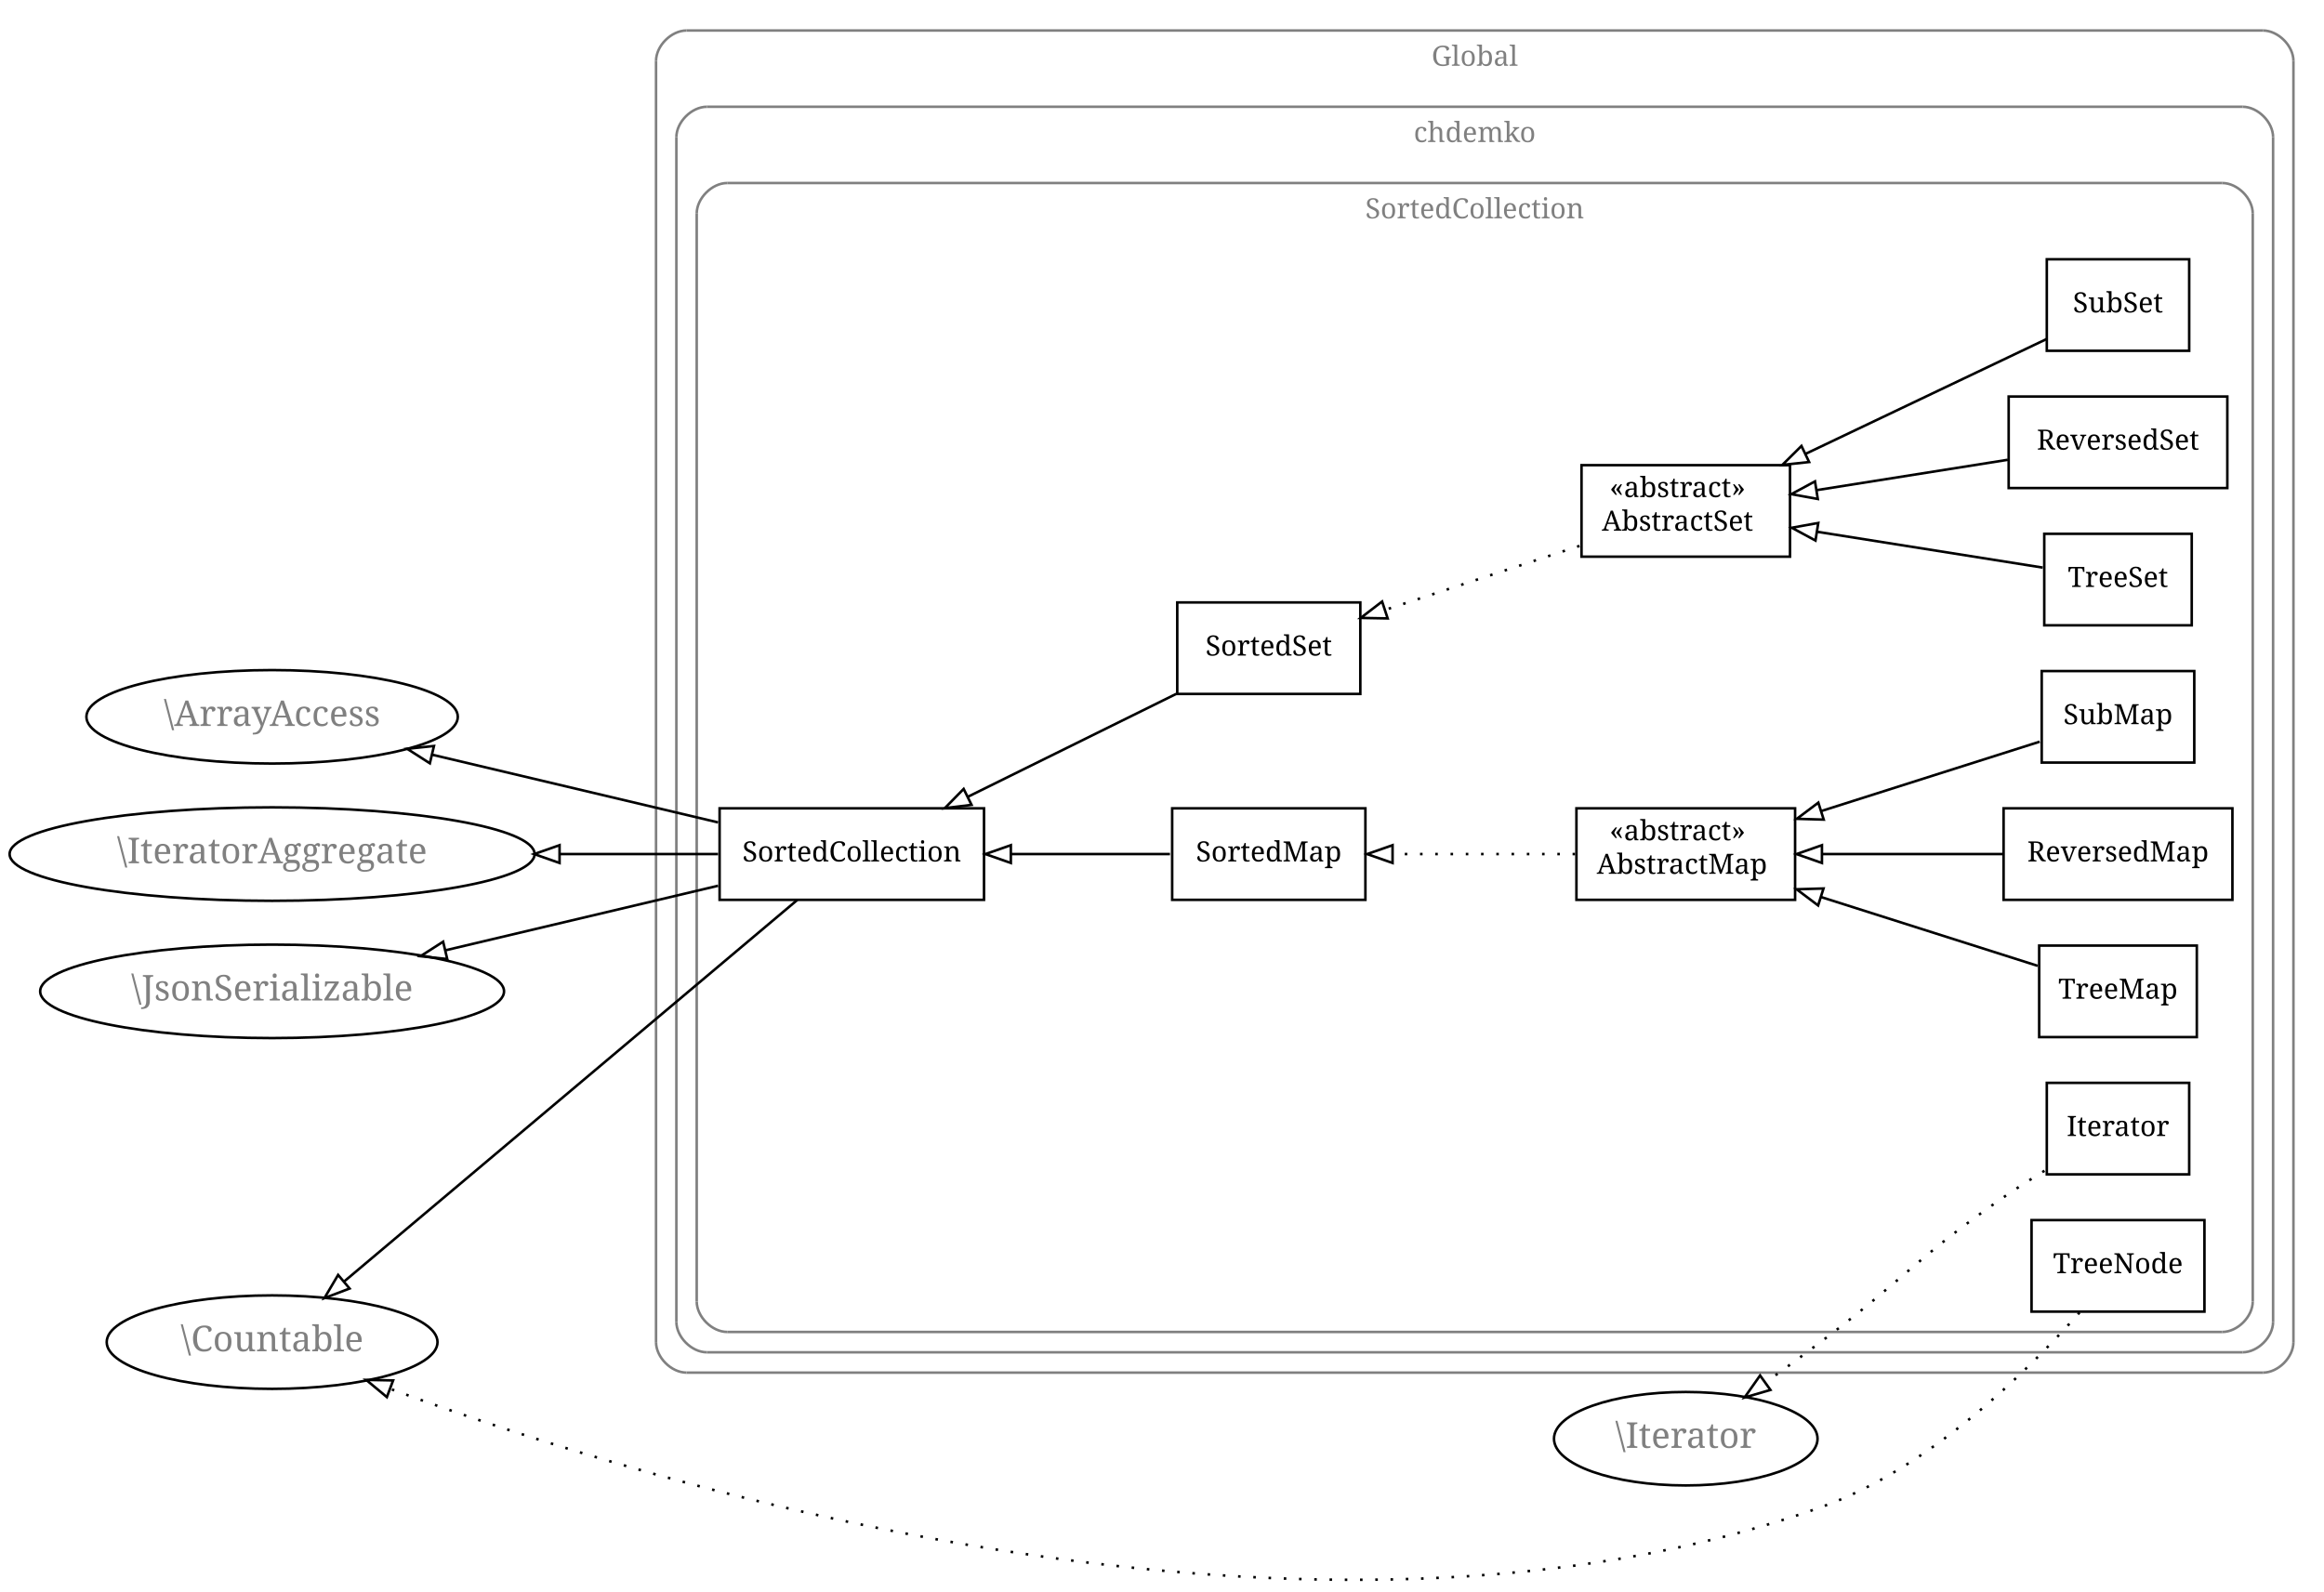
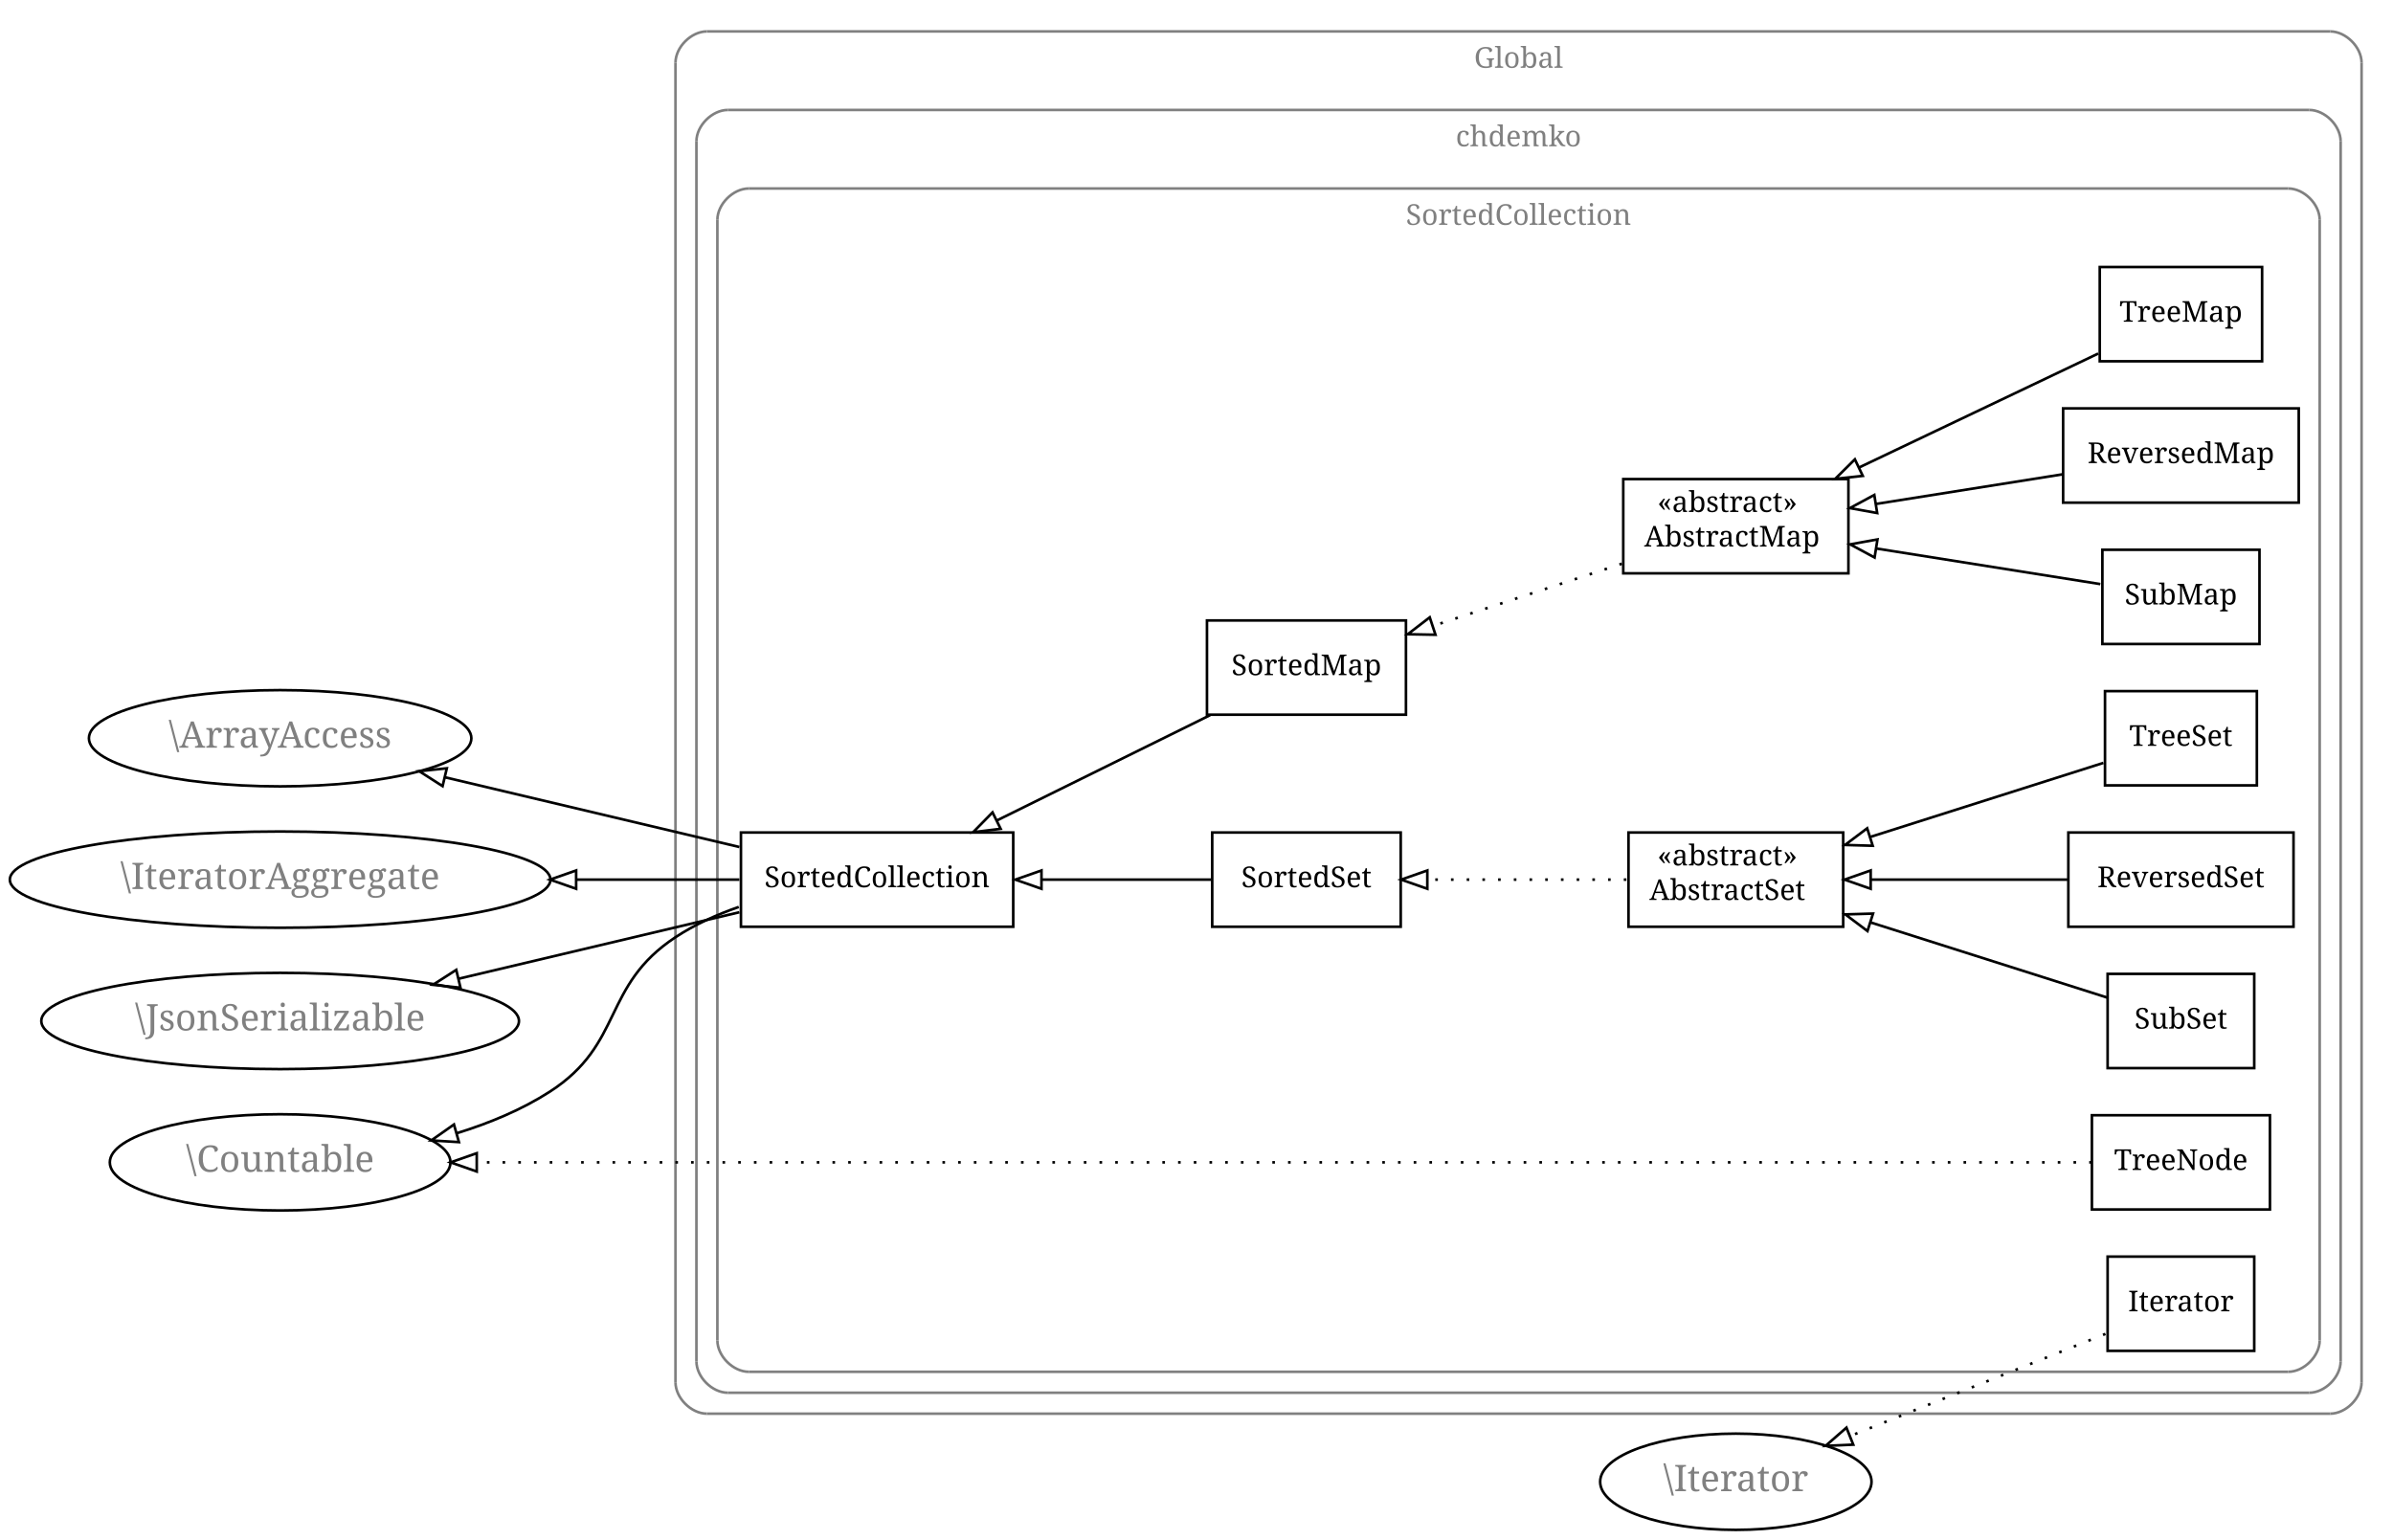
- <svg xmlns="http://www.w3.org/2000/svg" width="914pt" height="626pt" viewBox="0.00 0.00 914.00 626.03">
-   <g id="graph1" class="graph" transform="scale(1 1) rotate(0) translate(4 622.034)">
-     <polygon fill="white" stroke="white" points="-4,5 -4,-622.034 911,-622.034 911,5 -4,5" />
+ <svg xmlns="http://www.w3.org/2000/svg" width="914pt" height="588pt" viewBox="0.00 0.00 914.00 588.00">
+   <g id="graph1" class="graph" transform="scale(1 1) rotate(0) translate(4 584)">
+     <polygon fill="white" stroke="white" points="-4,5 -4,-584 911,-584 911,5 -4,5" />
    <g id="graph2" class="cluster">
-       <polyline fill="none" stroke="gray" points="266,-82.034 886,-82.034 " />
-       <path fill="none" stroke="gray" d="M886,-82.034C892,-82.034 898,-88.034 898,-94.034" />
-       <polyline fill="none" stroke="gray" points="898,-94.034 898,-598.034 " />
-       <path fill="none" stroke="gray" d="M898,-598.034C898,-604.034 892,-610.034 886,-610.034" />
-       <polyline fill="none" stroke="gray" points="886,-610.034 266,-610.034 " />
-       <path fill="none" stroke="gray" d="M266,-610.034C260,-610.034 254,-604.034 254,-598.034" />
-       <polyline fill="none" stroke="gray" points="254,-598.034 254,-94.034 " />
-       <path fill="none" stroke="gray" d="M254,-94.034C254,-88.034 260,-82.034 266,-82.034" />
-       <text text-anchor="middle" x="576" y="-596.134" font-family="Times Roman,serif" font-size="11.00" fill="gray">Global</text>
+       <polyline fill="none" stroke="gray" points="266,-44 886,-44 " />
+       <path fill="none" stroke="gray" d="M886,-44C892,-44 898,-50 898,-56" />
+       <polyline fill="none" stroke="gray" points="898,-56 898,-560 " />
+       <path fill="none" stroke="gray" d="M898,-560C898,-566 892,-572 886,-572" />
+       <polyline fill="none" stroke="gray" points="886,-572 266,-572 " />
+       <path fill="none" stroke="gray" d="M266,-572C260,-572 254,-566 254,-560" />
+       <polyline fill="none" stroke="gray" points="254,-560 254,-56 " />
+       <path fill="none" stroke="gray" d="M254,-56C254,-50 260,-44 266,-44" />
+       <text text-anchor="middle" x="576" y="-558.1" font-family="Times Roman,serif" font-size="11.00" fill="gray">Global</text>
    </g>
    <g id="graph3" class="cluster">
-       <polyline fill="none" stroke="gray" points="274,-90.034 878,-90.034 " />
-       <path fill="none" stroke="gray" d="M878,-90.034C884,-90.034 890,-96.034 890,-102.034" />
-       <polyline fill="none" stroke="gray" points="890,-102.034 890,-568.034 " />
-       <path fill="none" stroke="gray" d="M890,-568.034C890,-574.034 884,-580.034 878,-580.034" />
-       <polyline fill="none" stroke="gray" points="878,-580.034 274,-580.034 " />
-       <path fill="none" stroke="gray" d="M274,-580.034C268,-580.034 262,-574.034 262,-568.034" />
-       <polyline fill="none" stroke="gray" points="262,-568.034 262,-102.034 " />
-       <path fill="none" stroke="gray" d="M262,-102.034C262,-96.034 268,-90.034 274,-90.034" />
-       <text text-anchor="middle" x="576" y="-566.134" font-family="Times Roman,serif" font-size="11.00" fill="gray">chdemko</text>
+       <polyline fill="none" stroke="gray" points="274,-52 878,-52 " />
+       <path fill="none" stroke="gray" d="M878,-52C884,-52 890,-58 890,-64" />
+       <polyline fill="none" stroke="gray" points="890,-64 890,-530 " />
+       <path fill="none" stroke="gray" d="M890,-530C890,-536 884,-542 878,-542" />
+       <polyline fill="none" stroke="gray" points="878,-542 274,-542 " />
+       <path fill="none" stroke="gray" d="M274,-542C268,-542 262,-536 262,-530" />
+       <polyline fill="none" stroke="gray" points="262,-530 262,-64 " />
+       <path fill="none" stroke="gray" d="M262,-64C262,-58 268,-52 274,-52" />
+       <text text-anchor="middle" x="576" y="-528.1" font-family="Times Roman,serif" font-size="11.00" fill="gray">chdemko</text>
    </g>
    <g id="graph4" class="cluster">
-       <polyline fill="none" stroke="gray" points="282,-98.034 870,-98.034 " />
-       <path fill="none" stroke="gray" d="M870,-98.034C876,-98.034 882,-104.034 882,-110.034" />
-       <polyline fill="none" stroke="gray" points="882,-110.034 882,-538.034 " />
-       <path fill="none" stroke="gray" d="M882,-538.034C882,-544.034 876,-550.034 870,-550.034" />
-       <polyline fill="none" stroke="gray" points="870,-550.034 282,-550.034 " />
-       <path fill="none" stroke="gray" d="M282,-550.034C276,-550.034 270,-544.034 270,-538.034" />
-       <polyline fill="none" stroke="gray" points="270,-538.034 270,-110.034 " />
-       <path fill="none" stroke="gray" d="M270,-110.034C270,-104.034 276,-98.034 282,-98.034" />
-       <text text-anchor="middle" x="576" y="-536.134" font-family="Times Roman,serif" font-size="11.00" fill="gray">SortedCollection</text>
+       <polyline fill="none" stroke="gray" points="282,-60 870,-60 " />
+       <path fill="none" stroke="gray" d="M870,-60C876,-60 882,-66 882,-72" />
+       <polyline fill="none" stroke="gray" points="882,-72 882,-500 " />
+       <path fill="none" stroke="gray" d="M882,-500C882,-506 876,-512 870,-512" />
+       <polyline fill="none" stroke="gray" points="870,-512 282,-512 " />
+       <path fill="none" stroke="gray" d="M282,-512C276,-512 270,-506 270,-500" />
+       <polyline fill="none" stroke="gray" points="270,-500 270,-72 " />
+       <path fill="none" stroke="gray" d="M270,-72C270,-66 276,-60 282,-60" />
+       <text text-anchor="middle" x="576" y="-498.1" font-family="Times Roman,serif" font-size="11.00" fill="gray">SortedCollection</text>
    </g>
    <g id="node4" class="node">
-       <polygon fill="none" stroke="black" points="857,-520.034 801,-520.034 801,-484.034 857,-484.034 857,-520.034" />
-       <text text-anchor="middle" x="829" y="-499.134" font-family="Times Roman,serif" font-size="11.00">SubSet</text>
+       <polygon fill="none" stroke="black" points="863,-158 795,-158 795,-122 863,-122 863,-158" />
+       <text text-anchor="middle" x="829" y="-137.1" font-family="Times Roman,serif" font-size="11.00">TreeNode</text>
+     </g>
+     <g id="node18" class="node">
+       <ellipse fill="none" stroke="black" cx="103" cy="-140" rx="65.054" ry="18.385" />
+       <text text-anchor="middle" x="103" y="-136.4" font-family="Times Roman,serif" font-size="14.00" fill="gray">\Countable</text>
+     </g>
+     <g id="edge5" class="edge">
+       <path fill="none" stroke="black" stroke-dasharray="1,5" d="M794.957,-140C684.45,-140 333.941,-140 178.492,-140" />
+       <polygon fill="none" stroke="black" points="178.091,-136.5 168.091,-140 178.091,-143.5 178.091,-136.5" />
+     </g>
+     <g id="node5" class="node">
+       <polygon fill="none" stroke="black" points="860,-482 798,-482 798,-446 860,-446 860,-482" />
+       <text text-anchor="middle" x="829" y="-461.1" font-family="Times Roman,serif" font-size="11.00">TreeMap</text>
+     </g>
+     <g id="node7" class="node">
+       <polygon fill="none" stroke="black" points="702,-401 616,-401 616,-365 702,-365 702,-401" />
+       <text text-anchor="start" x="629" y="-388.433" font-family="Times Roman,serif" font-size="11.00">«abstract»</text>
+       <text text-anchor="start" x="624" y="-375.233" font-family="Times Roman,serif" font-size="11.00">AbstractMap</text>
+     </g>
+     <g id="edge7" class="edge">
+       <path fill="none" stroke="black" d="M797.423,-448.954C771.776,-436.735 735.218,-419.315 706.111,-405.447" />
+       <polygon fill="none" stroke="black" points="707.479,-402.222 696.946,-401.08 704.468,-408.541 707.479,-402.222" />
+     </g>
+     <g id="node6" class="node">
+       <polygon fill="none" stroke="black" points="858,-320 800,-320 800,-284 858,-284 858,-320" />
+       <text text-anchor="middle" x="829" y="-299.1" font-family="Times Roman,serif" font-size="11.00">TreeSet</text>
+     </g>
+     <g id="node8" class="node">
+       <polygon fill="none" stroke="black" points="700,-266 618,-266 618,-230 700,-230 700,-266" />
+       <text text-anchor="start" x="629" y="-253.433" font-family="Times Roman,serif" font-size="11.00">«abstract»</text>
+       <text text-anchor="start" x="626" y="-240.233" font-family="Times Roman,serif" font-size="11.00">AbstractSet</text>
+     </g>
+     <g id="edge9" class="edge">
+       <path fill="none" stroke="black" d="M799.388,-292.594C774.859,-284.802 739.43,-273.548 710.301,-264.296" />
+       <polygon fill="none" stroke="black" points="711.279,-260.934 700.689,-261.242 709.16,-267.606 711.279,-260.934" />
+     </g>
+     <g id="node16" class="node">
+       <polygon fill="none" stroke="black" points="533,-347 457,-347 457,-311 533,-311 533,-347" />
+       <text text-anchor="middle" x="495" y="-326.1" font-family="Times Roman,serif" font-size="11.00">SortedMap</text>
+     </g>
+     <g id="edge11" class="edge">
+       <path fill="none" stroke="black" stroke-dasharray="1,5" d="M615.482,-368.671C593.229,-361.344 566.086,-352.407 543.201,-344.871" />
+       <polygon fill="none" stroke="black" points="544.274,-341.539 533.681,-341.736 542.084,-348.188 544.274,-341.539" />
+     </g>
+     <g id="node14" class="node">
+       <polygon fill="none" stroke="black" points="531,-266 459,-266 459,-230 531,-230 531,-266" />
+       <text text-anchor="middle" x="495" y="-245.1" font-family="Times Roman,serif" font-size="11.00">SortedSet</text>
+     </g>
+     <g id="edge13" class="edge">
+       <path fill="none" stroke="black" stroke-dasharray="1,5" d="M617.192,-248C594.045,-248 565.221,-248 541.383,-248" />
+       <polygon fill="none" stroke="black" points="541.162,-244.5 531.162,-248 541.162,-251.5 541.162,-244.5" />
+     </g>
+     <g id="node9" class="node">
+       <polygon fill="none" stroke="black" points="874,-428 784,-428 784,-392 874,-392 874,-428" />
+       <text text-anchor="middle" x="829" y="-407.1" font-family="Times Roman,serif" font-size="11.00">ReversedMap</text>
+     </g>
+     <g id="edge15" class="edge">
+       <path fill="none" stroke="black" d="M783.889,-402.835C761.954,-399.351 735.435,-395.14 712.486,-391.495" />
+       <polygon fill="none" stroke="black" points="712.984,-388.03 702.558,-389.918 711.886,-394.943 712.984,-388.03" />
+     </g>
+     <g id="node10" class="node">
+       <polygon fill="none" stroke="black" points="872,-266 786,-266 786,-230 872,-230 872,-266" />
+       <text text-anchor="middle" x="829" y="-245.1" font-family="Times Roman,serif" font-size="11.00">ReversedSet</text>
+     </g>
+     <g id="edge17" class="edge">
+       <path fill="none" stroke="black" d="M785.662,-248C762.766,-248 734.511,-248 710.502,-248" />
+       <polygon fill="none" stroke="black" points="710.5,-244.5 700.5,-248 710.5,-251.5 710.5,-244.5" />
    </g>
    <g id="node11" class="node">
-       <polygon fill="none" stroke="black" points="700,-439.034 618,-439.034 618,-403.034 700,-403.034 700,-439.034" />
-       <text text-anchor="start" x="629" y="-426.468" font-family="Times Roman,serif" font-size="11.00">«abstract»</text>
-       <text text-anchor="start" x="626" y="-413.268" font-family="Times Roman,serif" font-size="11.00">AbstractSet</text>
+       <polygon fill="none" stroke="black" points="857,-212 801,-212 801,-176 857,-176 857,-212" />
+       <text text-anchor="middle" x="829" y="-191.1" font-family="Times Roman,serif" font-size="11.00">SubSet</text>
    </g>
-     <g id="edge5" class="edge">
-       <path fill="none" stroke="black" d="M800.928,-488.659C775.203,-476.401 736.603,-458.01 706.149,-443.499" />
-       <polygon fill="none" stroke="black" points="707.516,-440.274 696.983,-439.132 704.505,-446.593 707.516,-440.274" />
+     <g id="edge19" class="edge">
+       <path fill="none" stroke="black" d="M800.928,-202.917C776.442,-210.695 740.29,-222.178 710.602,-231.609" />
+       <polygon fill="none" stroke="black" points="709.279,-228.357 700.808,-234.72 711.398,-235.028 709.279,-228.357" />
    </g>
-     <g id="node5" class="node">
-       <polygon fill="none" stroke="black" points="857,-196.034 801,-196.034 801,-160.034 857,-160.034 857,-196.034" />
-       <text text-anchor="middle" x="829" y="-175.134" font-family="Times Roman,serif" font-size="11.00">Iterator</text>
+     <g id="node12" class="node">
+       <polygon fill="none" stroke="black" points="857,-104 801,-104 801,-68 857,-68 857,-104" />
+       <text text-anchor="middle" x="829" y="-83.1" font-family="Times Roman,serif" font-size="11.00">Iterator</text>
    </g>
-     <g id="node19" class="node">
-       <ellipse fill="none" stroke="black" cx="659" cy="-56.034" rx="51.828" ry="18.385" />
-       <text text-anchor="middle" x="659" y="-52.434" font-family="Times Roman,serif" font-size="14.00" fill="gray">\Iterator</text>
+     <g id="node27" class="node">
+       <ellipse fill="none" stroke="black" cx="659" cy="-18" rx="51.828" ry="18.385" />
+       <text text-anchor="middle" x="659" y="-14.4" font-family="Times Roman,serif" font-size="14.00" fill="gray">\Iterator</text>
    </g>
-     <g id="edge7" class="edge">
-       <path fill="none" stroke="black" stroke-dasharray="1,5" d="M800.083,-161.439C794.659,-158.115 789.096,-154.558 784,-151.034 750.431,-127.82 744.594,-118.599 712,-94.034 705.046,-88.793 697.487,-83.272 690.314,-78.112" />
-       <polygon fill="none" stroke="black" points="692.301,-75.229 682.131,-72.258 688.228,-80.922 692.301,-75.229" />
+     <g id="edge21" class="edge">
+       <path fill="none" stroke="black" stroke-dasharray="1,5" d="M800.162,-74.465C773.492,-63.797 733.472,-47.789 702.846,-35.538" />
+       <polygon fill="none" stroke="black" points="703.846,-32.169 693.261,-31.705 701.246,-38.668 703.846,-32.169" />
    </g>
-     <g id="node6" class="node">
-       <polygon fill="none" stroke="black" points="872,-466.034 786,-466.034 786,-430.034 872,-430.034 872,-466.034" />
-       <text text-anchor="middle" x="829" y="-445.134" font-family="Times Roman,serif" font-size="11.00">ReversedSet</text>
+     <g id="node13" class="node">
+       <polygon fill="none" stroke="black" points="859,-374 799,-374 799,-338 859,-338 859,-374" />
+       <text text-anchor="middle" x="829" y="-353.1" font-family="Times Roman,serif" font-size="11.00">SubMap</text>
    </g>
-     <g id="edge9" class="edge">
-       <path fill="none" stroke="black" d="M785.662,-441.151C762.766,-437.515 734.511,-433.027 710.502,-429.214" />
-       <polygon fill="none" stroke="black" points="710.925,-425.737 700.5,-427.625 709.827,-432.651 710.925,-425.737" />
-     </g>
-     <g id="node7" class="node">
-       <polygon fill="none" stroke="black" points="859,-358.034 799,-358.034 799,-322.034 859,-322.034 859,-358.034" />
-       <text text-anchor="middle" x="829" y="-337.134" font-family="Times Roman,serif" font-size="11.00">SubMap</text>
-     </g>
-     <g id="node9" class="node">
-       <polygon fill="none" stroke="black" points="702,-304.034 616,-304.034 616,-268.034 702,-268.034 702,-304.034" />
-       <text text-anchor="start" x="629" y="-291.468" font-family="Times Roman,serif" font-size="11.00">«abstract»</text>
-       <text text-anchor="start" x="624" y="-278.268" font-family="Times Roman,serif" font-size="11.00">AbstractMap</text>
-     </g>
-     <g id="edge11" class="edge">
-       <path fill="none" stroke="black" d="M798.214,-330.255C774.334,-322.67 740.657,-311.972 712.407,-302.999" />
-       <polygon fill="none" stroke="black" points="713.257,-299.596 702.666,-299.905 711.137,-306.268 713.257,-299.596" />
-     </g>
-     <g id="node8" class="node">
-       <polygon fill="none" stroke="black" points="858,-412.034 800,-412.034 800,-376.034 858,-376.034 858,-412.034" />
-       <text text-anchor="middle" x="829" y="-391.134" font-family="Times Roman,serif" font-size="11.00">TreeSet</text>
-     </g>
-     <g id="edge13" class="edge">
-       <path fill="none" stroke="black" d="M799.388,-398.737C774.966,-402.616 739.738,-408.211 710.681,-412.826" />
-       <polygon fill="none" stroke="black" points="710.016,-409.388 700.689,-414.413 711.114,-416.301 710.016,-409.388" />
-     </g>
-     <g id="node16" class="node">
-       <polygon fill="none" stroke="black" points="533,-304.034 457,-304.034 457,-268.034 533,-268.034 533,-304.034" />
-       <text text-anchor="middle" x="495" y="-283.134" font-family="Times Roman,serif" font-size="11.00">SortedMap</text>
-     </g>
-     <g id="edge15" class="edge">
-       <path fill="none" stroke="black" stroke-dasharray="1,5" d="M615.482,-286.034C593.428,-286.034 566.571,-286.034 543.815,-286.034" />
-       <polygon fill="none" stroke="black" points="543.681,-282.534 533.681,-286.034 543.681,-289.534 543.681,-282.534" />
-     </g>
-     <g id="node10" class="node">
-       <polygon fill="none" stroke="black" points="874,-304.034 784,-304.034 784,-268.034 874,-268.034 874,-304.034" />
-       <text text-anchor="middle" x="829" y="-283.134" font-family="Times Roman,serif" font-size="11.00">ReversedMap</text>
-     </g>
-     <g id="edge17" class="edge">
-       <path fill="none" stroke="black" d="M783.889,-286.034C762.052,-286.034 735.672,-286.034 712.795,-286.034" />
-       <polygon fill="none" stroke="black" points="712.559,-282.534 702.558,-286.034 712.558,-289.534 712.559,-282.534" />
+     <g id="edge23" class="edge">
+       <path fill="none" stroke="black" d="M798.214,-360.889C774.439,-364.666 740.951,-369.984 712.778,-374.459" />
+       <polygon fill="none" stroke="black" points="711.993,-371.039 702.666,-376.065 713.091,-377.953 711.993,-371.039" />
    </g>
    <g id="node15" class="node">
-       <polygon fill="none" stroke="black" points="531,-385.034 459,-385.034 459,-349.034 531,-349.034 531,-385.034" />
-       <text text-anchor="middle" x="495" y="-364.134" font-family="Times Roman,serif" font-size="11.00">SortedSet</text>
+       <polygon fill="none" stroke="black" points="383,-266 279,-266 279,-230 383,-230 383,-266" />
+       <text text-anchor="middle" x="331" y="-245.1" font-family="Times Roman,serif" font-size="11.00">SortedCollection</text>
    </g>
-     <g id="edge19" class="edge">
-       <path fill="none" stroke="black" stroke-dasharray="1,5" d="M617.192,-407.268C593.837,-399.578 564.704,-389.985 540.743,-382.096" />
-       <polygon fill="none" stroke="black" points="541.755,-378.744 531.162,-378.941 539.565,-385.393 541.755,-378.744" />
+     <g id="edge25" class="edge">
+       <path fill="none" stroke="black" d="M458.603,-248C439.622,-248 415.86,-248 394.004,-248" />
+       <polygon fill="none" stroke="black" points="393.79,-244.5 383.79,-248 393.79,-251.5 393.79,-244.5" />
    </g>
-     <g id="node12" class="node">
-       <polygon fill="none" stroke="black" points="860,-250.034 798,-250.034 798,-214.034 860,-214.034 860,-250.034" />
-       <text text-anchor="middle" x="829" y="-229.134" font-family="Times Roman,serif" font-size="11.00">TreeMap</text>
+     <g id="edge29" class="edge">
+       <path fill="none" stroke="black" d="M278.162,-237.564C269.688,-234.604 261.312,-230.823 254,-226 225.781,-207.388 234.421,-185.302 206,-167 195.33,-160.129 182.976,-155.002 170.609,-151.177" />
+       <polygon fill="none" stroke="black" points="171.294,-147.734 160.719,-148.38 169.389,-154.47 171.294,-147.734" />
    </g>
-     <g id="edge21" class="edge">
-       <path fill="none" stroke="black" d="M797.423,-242.065C773.544,-249.65 740.207,-260.239 712.231,-269.125" />
-       <polygon fill="none" stroke="black" points="711.055,-265.827 702.584,-272.19 713.175,-272.498 711.055,-265.827" />
-     </g>
-     <g id="node13" class="node">
-       <polygon fill="none" stroke="black" points="863,-142.034 795,-142.034 795,-106.034 863,-106.034 863,-142.034" />
-       <text text-anchor="middle" x="829" y="-121.134" font-family="Times Roman,serif" font-size="11.00">TreeNode</text>
-     </g>
-     <g id="node28" class="node">
-       <ellipse fill="none" stroke="black" cx="103" cy="-94.034" rx="65.054" ry="18.385" />
-       <text text-anchor="middle" x="103" y="-90.434" font-family="Times Roman,serif" font-size="14.00" fill="gray">\Countable</text>
-     </g>
-     <g id="edge23" class="edge">
-       <path fill="none" stroke="black" stroke-dasharray="1,5" d="M813.884,-105.724C793.538,-82.676 754.906,-44.26 712,-29.034 512.024,41.929 253.747,-37.245 149.588,-75.603" />
-       <polygon fill="none" stroke="black" points="148.142,-72.406 139.996,-79.181 150.589,-78.965 148.142,-72.406" />
-     </g>
-     <g id="node14" class="node">
-       <polygon fill="none" stroke="black" points="383,-304.034 279,-304.034 279,-268.034 383,-268.034 383,-304.034" />
-       <text text-anchor="middle" x="331" y="-283.134" font-family="Times Roman,serif" font-size="11.00">SortedCollection</text>
+     <g id="node31" class="node">
+       <ellipse fill="none" stroke="black" cx="103" cy="-302" rx="73.039" ry="18.385" />
+       <text text-anchor="middle" x="103" y="-298.4" font-family="Times Roman,serif" font-size="14.00" fill="gray">\ArrayAccess</text>
    </g>
    <g id="edge27" class="edge">
-       <path fill="none" stroke="black" d="M309.55,-267.971C268.243,-233.186 177.657,-156.903 131.401,-117.951" />
-       <polygon fill="none" stroke="black" points="133.472,-115.119 123.569,-111.355 128.963,-120.474 133.472,-115.119" />
+       <path fill="none" stroke="black" d="M278.406,-260.456C244.867,-268.4 201.222,-278.737 165.859,-287.112" />
+       <polygon fill="none" stroke="black" points="165.043,-283.709 156.119,-289.419 166.657,-290.52 165.043,-283.709" />
    </g>
-     <g id="node30" class="node">
-       <ellipse fill="none" stroke="black" cx="103" cy="-340.034" rx="73.039" ry="18.385" />
-       <text text-anchor="middle" x="103" y="-336.434" font-family="Times Roman,serif" font-size="14.00" fill="gray">\ArrayAccess</text>
-     </g>
-     <g id="edge25" class="edge">
-       <path fill="none" stroke="black" d="M278.406,-298.491C244.867,-306.434 201.222,-316.771 165.859,-325.147" />
-       <polygon fill="none" stroke="black" points="165.043,-321.743 156.119,-327.453 166.657,-328.554 165.043,-321.743" />
-     </g>
-     <g id="node33" class="node">
-       <ellipse fill="none" stroke="black" cx="103" cy="-286.034" rx="103.238" ry="18.385" />
-       <text text-anchor="middle" x="103" y="-282.434" font-family="Times Roman,serif" font-size="14.00" fill="gray">\IteratorAggregate</text>
-     </g>
-     <g id="edge29" class="edge">
-       <path fill="none" stroke="black" d="M278.406,-286.034C259.703,-286.034 237.856,-286.034 216.055,-286.034" />
-       <polygon fill="none" stroke="black" points="216.054,-282.534 206.054,-286.034 216.054,-289.534 216.054,-282.534" />
-     </g>
-     <g id="node35" class="node">
-       <ellipse fill="none" stroke="black" cx="103" cy="-232.034" rx="91.217" ry="18.385" />
-       <text text-anchor="middle" x="103" y="-228.434" font-family="Times Roman,serif" font-size="14.00" fill="gray">\JsonSerializable</text>
+     <g id="node34" class="node">
+       <ellipse fill="none" stroke="black" cx="103" cy="-248" rx="103.238" ry="18.385" />
+       <text text-anchor="middle" x="103" y="-244.4" font-family="Times Roman,serif" font-size="14.00" fill="gray">\IteratorAggregate</text>
    </g>
    <g id="edge31" class="edge">
-       <path fill="none" stroke="black" d="M278.406,-273.578C246.567,-266.037 205.619,-256.339 171.296,-248.209" />
-       <polygon fill="none" stroke="black" points="171.877,-244.75 161.34,-245.852 170.264,-251.562 171.877,-244.75" />
+       <path fill="none" stroke="black" d="M278.406,-248C259.703,-248 237.856,-248 216.055,-248" />
+       <polygon fill="none" stroke="black" points="216.054,-244.5 206.054,-248 216.054,-251.5 216.054,-244.5" />
+     </g>
+     <g id="node36" class="node">
+       <ellipse fill="none" stroke="black" cx="103" cy="-194" rx="91.217" ry="18.385" />
+       <text text-anchor="middle" x="103" y="-190.4" font-family="Times Roman,serif" font-size="14.00" fill="gray">\JsonSerializable</text>
    </g>
    <g id="edge33" class="edge">
-       <path fill="none" stroke="black" d="M458.603,-349.058C434.482,-337.144 402.642,-321.418 376.802,-308.656" />
-       <polygon fill="none" stroke="black" points="378.094,-305.391 367.578,-304.1 374.994,-311.667 378.094,-305.391" />
+       <path fill="none" stroke="black" d="M278.406,-235.544C246.567,-228.003 205.619,-218.304 171.296,-210.175" />
+       <polygon fill="none" stroke="black" points="171.877,-206.716 161.34,-207.817 170.264,-213.528 171.877,-206.716" />
    </g>
    <g id="edge35" class="edge">
-       <path fill="none" stroke="black" d="M456.134,-286.034C437.494,-286.034 414.695,-286.034 393.69,-286.034" />
-       <polygon fill="none" stroke="black" points="393.548,-282.534 383.548,-286.034 393.548,-289.534 393.548,-282.534" />
+       <path fill="none" stroke="black" d="M458.195,-310.822C434.14,-298.941 402.538,-283.333 376.853,-270.647" />
+       <polygon fill="none" stroke="black" points="378.198,-267.408 367.682,-266.117 375.098,-273.684 378.198,-267.408" />
    </g>
  </g>
</svg>
